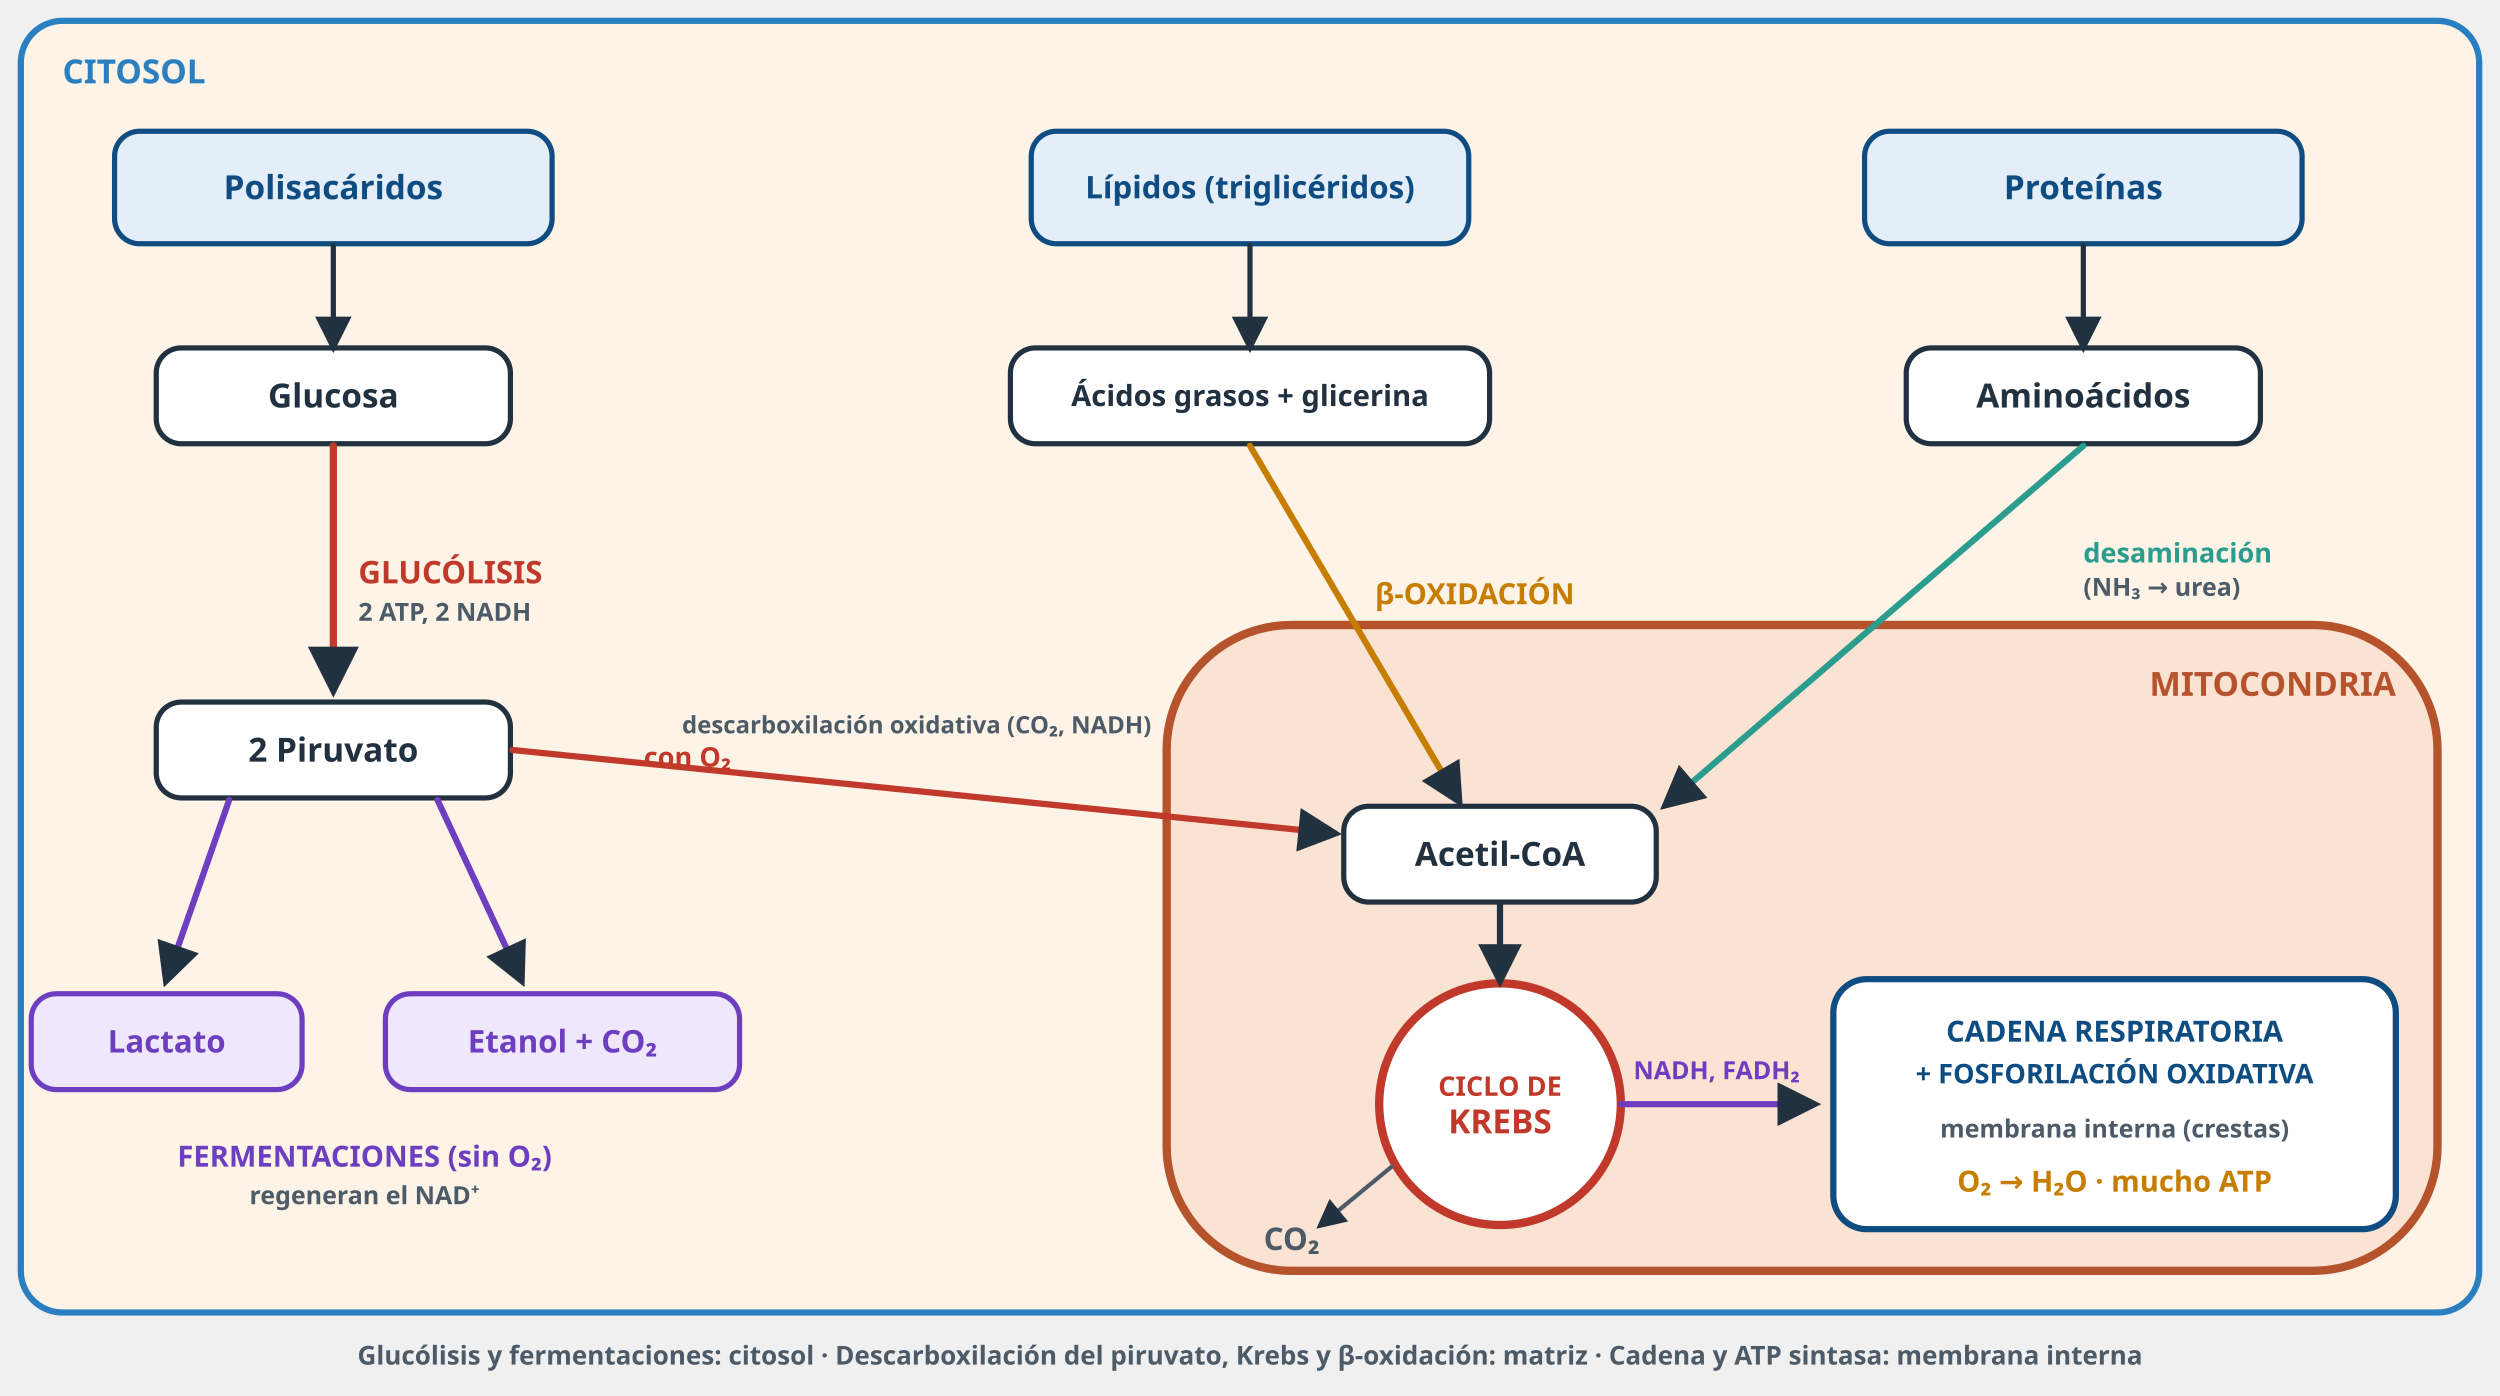
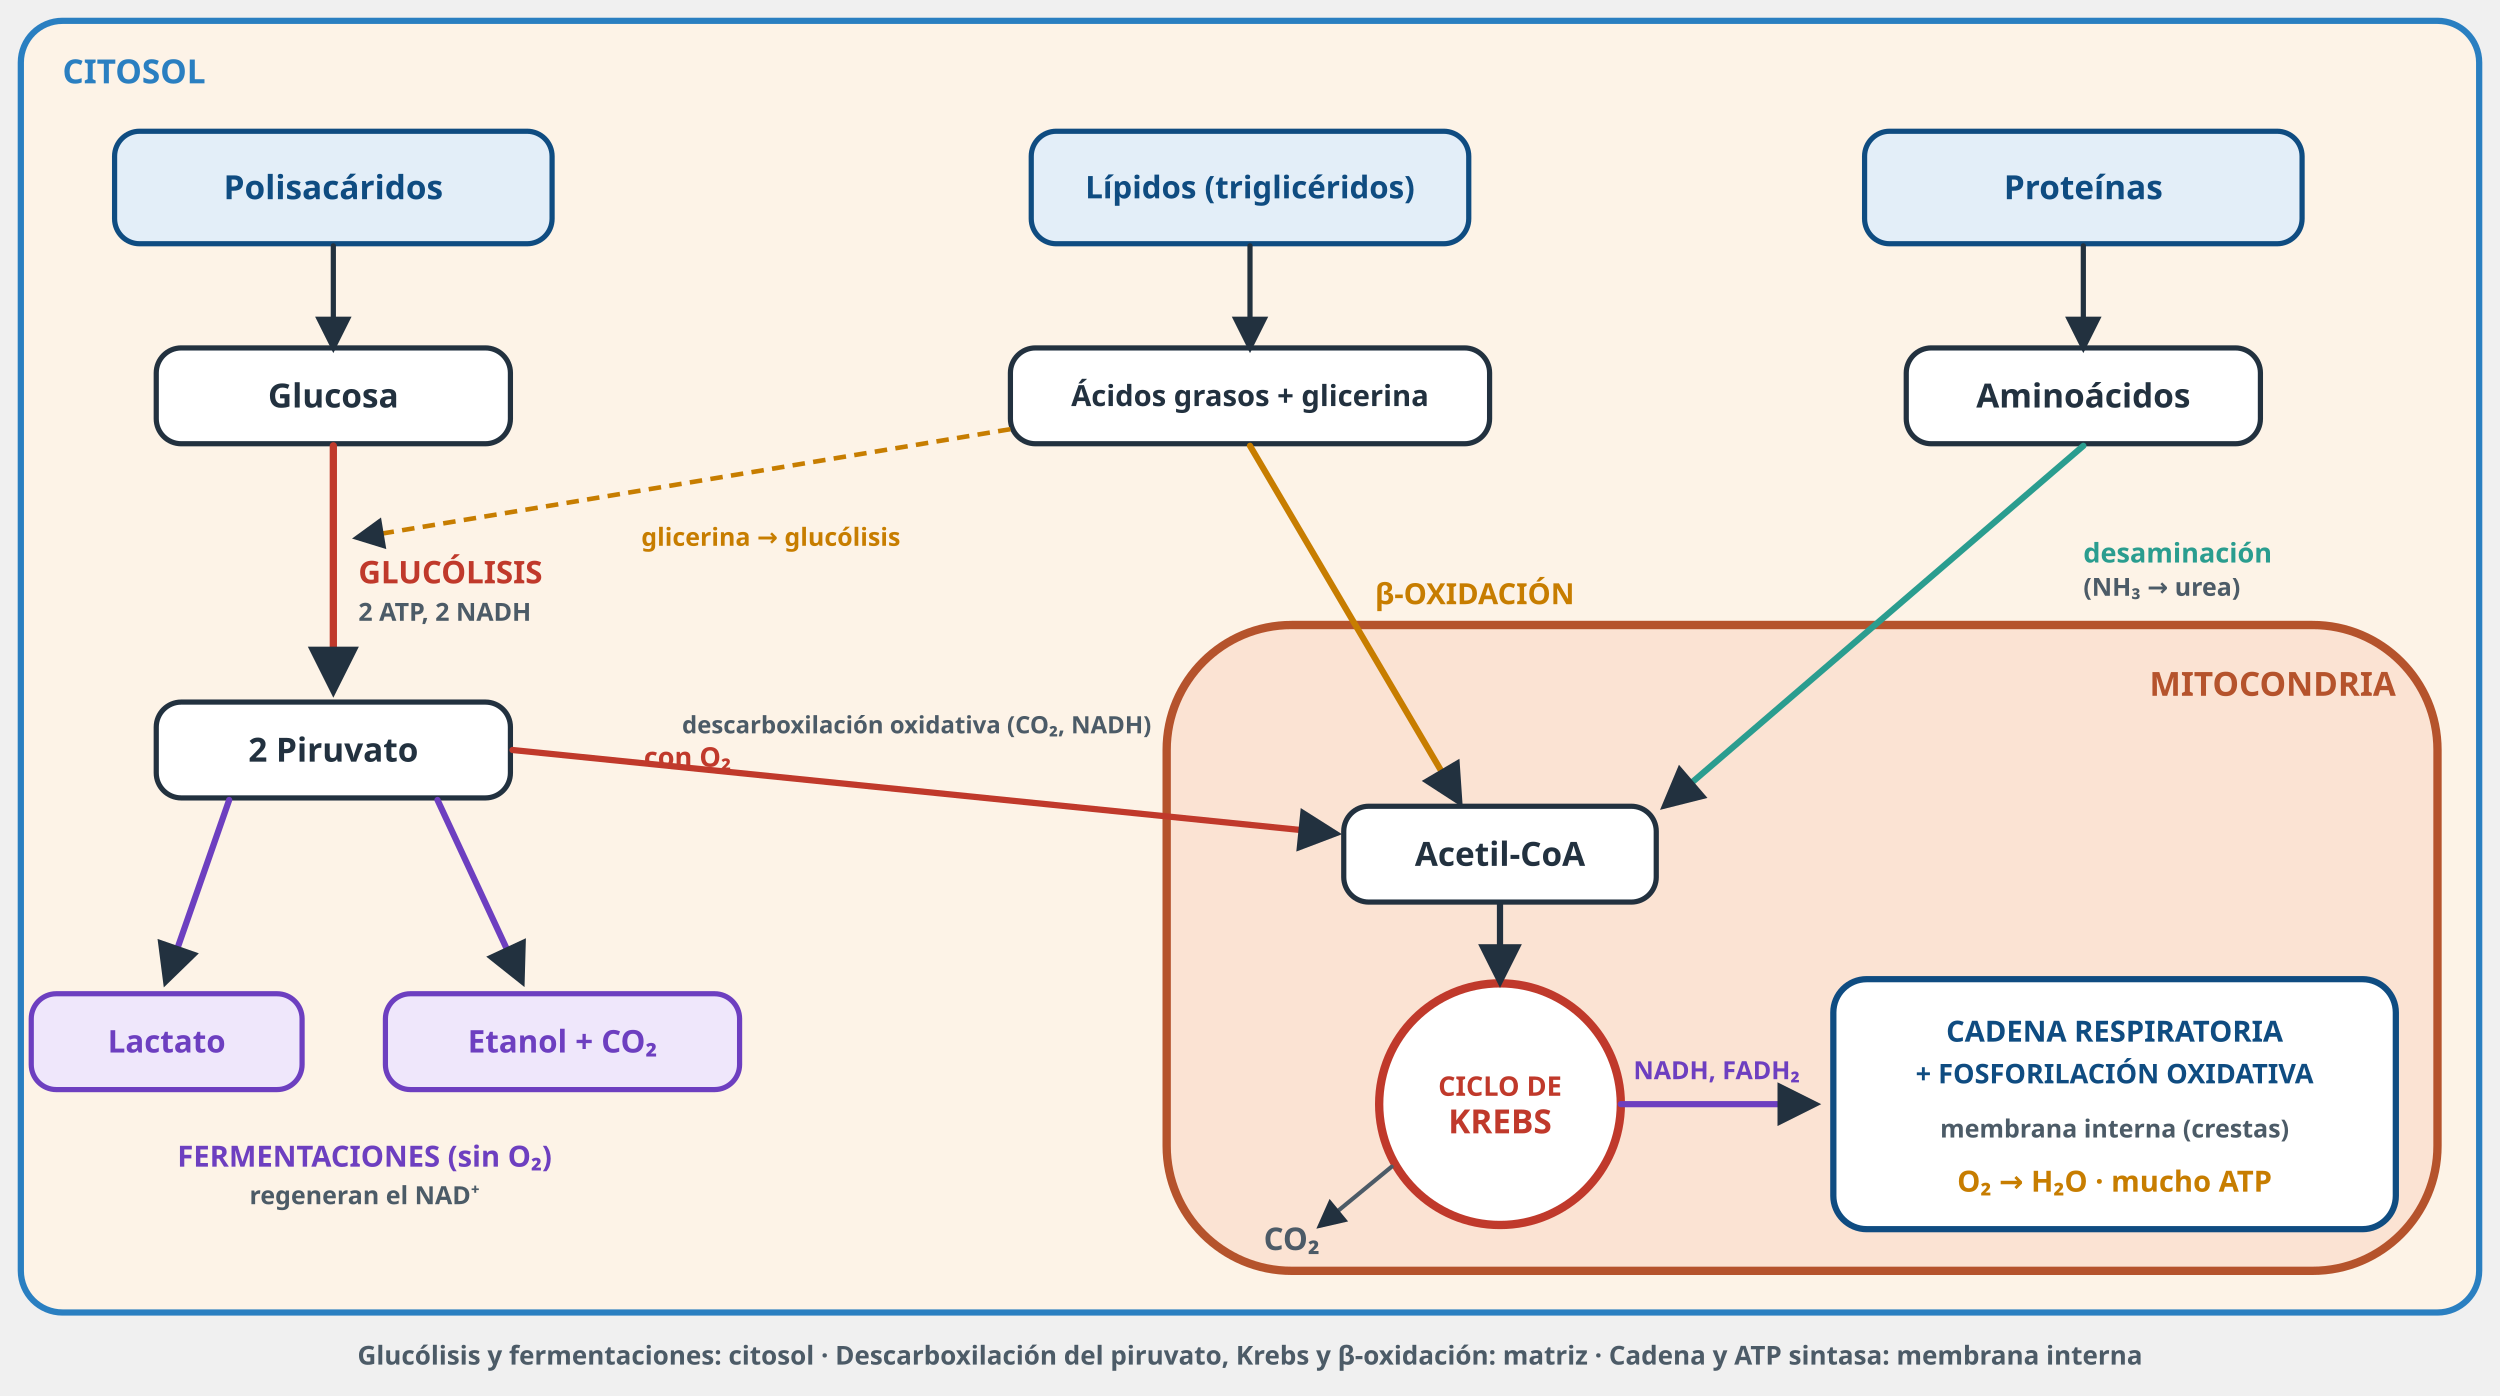
<svg xmlns="http://www.w3.org/2000/svg" viewBox="0 0 1200 670" role="img" font-family="Nunito, 'Segoe UI', system-ui, sans-serif">
  <defs>
    <marker id="fl" viewBox="0 0 10 10" refX="8" refY="5" markerWidth="7" markerHeight="7" orient="auto-start-reverse">
      <path d="M0,0 L10,5 L0,10 z" fill="#2a7fc1" />
    </marker>
    <marker id="fk" viewBox="0 0 10 10" refX="8" refY="5" markerWidth="7" markerHeight="7" orient="auto-start-reverse">
      <path d="M0,0 L10,5 L0,10 z" fill="#22313f" />
    </marker>
    <radialGradient id="gO" cx="35%" cy="35%" r="70%">
      <stop offset="0" stop-color="#f08a7e" />
      <stop offset="1" stop-color="#c0392b" />
    </radialGradient>
    <radialGradient id="gH" cx="35%" cy="35%" r="70%">
      <stop offset="0" stop-color="#ffffff" />
      <stop offset="1" stop-color="#d5dde3" />
    </radialGradient>
  </defs>
  <rect x="10" y="10" width="1180" height="620" rx="20" fill="#fdf3e7" stroke="#2a7fc1" stroke-width="3" />
  <text x="30.0" y="40.0" font-size="16" text-anchor="start" font-weight="900" fill="#2a7fc1">CITOSOL</text>
  <rect x="560" y="300" width="610" height="310" rx="60" fill="#fbe3d3" stroke="#b5532c" stroke-width="4" />
  <text x="1150.0" y="334.0" font-size="16" text-anchor="end" font-weight="900" fill="#b5532c">MITOCONDRIA</text>
  <rect x="55.0" y="63.0" width="210" height="54" rx="12" fill="#e3eef8" stroke="#0f4c81" stroke-width="2.5" />
  <text x="160.0" y="95.6" font-size="16" text-anchor="middle" font-weight="900" fill="#0f4c81">Polisacáridos</text>
  <rect x="495.0" y="63.0" width="210" height="54" rx="12" fill="#e3eef8" stroke="#0f4c81" stroke-width="2.5" />
  <text x="600.0" y="95.2" font-size="15" text-anchor="middle" font-weight="900" fill="#0f4c81">Lípidos (triglicéridos)</text>
  <rect x="895.0" y="63.0" width="210" height="54" rx="12" fill="#e3eef8" stroke="#0f4c81" stroke-width="2.5" />
  <text x="1000.0" y="95.6" font-size="16" text-anchor="middle" font-weight="900" fill="#0f4c81">Proteínas</text>
  <rect x="75.0" y="167.0" width="170" height="46" rx="12" fill="#fff" stroke="#22313f" stroke-width="2.5" />
  <text x="160.0" y="195.6" font-size="16" text-anchor="middle" font-weight="900" fill="#22313f">Glucosa</text>
  <rect x="485.0" y="167.0" width="230" height="46" rx="12" fill="#fff" stroke="#22313f" stroke-width="2.5" />
  <text x="600.0" y="194.9" font-size="14" text-anchor="middle" font-weight="900" fill="#22313f">Ácidos grasos + glicerina</text>
  <rect x="915.0" y="167.0" width="170" height="46" rx="12" fill="#fff" stroke="#22313f" stroke-width="2.5" />
  <text x="1000.0" y="195.6" font-size="16" text-anchor="middle" font-weight="900" fill="#22313f">Aminoácidos</text>
  <line x1="160.0" y1="118.0" x2="160.0" y2="166.0" stroke="#22313f" stroke-width="2.5" stroke-linecap="round" marker-end="url(#fk)" />
  <line x1="600.0" y1="118.0" x2="600.0" y2="166.0" stroke="#22313f" stroke-width="2.5" stroke-linecap="round" marker-end="url(#fk)" />
  <line x1="1000.0" y1="118.0" x2="1000.0" y2="166.0" stroke="#22313f" stroke-width="2.5" stroke-linecap="round" marker-end="url(#fk)" />
  <line x1="160.0" y1="214.0" x2="160.0" y2="330.0" stroke="#c0392b" stroke-width="3.5" stroke-linecap="round" marker-end="url(#fk)" />
  <text x="172.0" y="280.0" font-size="15" text-anchor="start" font-weight="900" fill="#c0392b">GLUCÓLISIS</text>
  <text x="172.0" y="298.0" font-size="12" text-anchor="start" font-weight="800" fill="#4c5b67">2 ATP, 2 NADH</text>
  <rect x="75.0" y="337.0" width="170" height="46" rx="12" fill="#fff" stroke="#22313f" stroke-width="2.5" />
  <text x="160.0" y="365.6" font-size="16" text-anchor="middle" font-weight="900" fill="#22313f">2 Piruvato</text>
  <line x1="110.0" y1="384.0" x2="80.0" y2="470.0" stroke="#6d3fc0" stroke-width="3" stroke-linecap="round" marker-end="url(#fk)" />
  <line x1="210.0" y1="384.0" x2="250.0" y2="470.0" stroke="#6d3fc0" stroke-width="3" stroke-linecap="round" marker-end="url(#fk)" />
  <rect x="15.0" y="477.0" width="130" height="46" rx="12" fill="#efe7fb" stroke="#6d3fc0" stroke-width="2.5" />
  <text x="80.0" y="505.2" font-size="15" text-anchor="middle" font-weight="900" fill="#6d3fc0">Lactato</text>
  <rect x="185.0" y="477.0" width="170" height="46" rx="12" fill="#efe7fb" stroke="#6d3fc0" stroke-width="2.5" />
  <text x="270.0" y="505.2" font-size="15" text-anchor="middle" font-weight="900" fill="#6d3fc0">Etanol + CO₂</text>
  <text x="175.0" y="560.0" font-size="14" text-anchor="middle" font-weight="900" fill="#6d3fc0">FERMENTACIONES (sin O₂)</text>
  <text x="175.0" y="578.0" font-size="12" text-anchor="middle" font-weight="800" fill="#4c5b67">regeneran el NAD⁺</text>
  <line x1="246.0" y1="360.0" x2="640.0" y2="400.0" stroke="#c0392b" stroke-width="3" stroke-linecap="round" marker-end="url(#fk)" />
  <text x="330.0" y="368.0" font-size="13" text-anchor="middle" font-weight="900" fill="#c0392b">con O₂</text>
  <rect x="645.0" y="387.0" width="150" height="46" rx="12" fill="#fff" stroke="#22313f" stroke-width="2.5" />
  <text x="720.0" y="415.6" font-size="16" text-anchor="middle" font-weight="900" fill="#22313f">Acetil-CoA</text>
  <text x="440.0" y="352.0" font-size="11.5" text-anchor="middle" font-weight="800" fill="#4c5b67">descarboxilación oxidativa (CO₂, NADH)</text>
  <line x1="600.0" y1="214.0" x2="700.0" y2="384.0" stroke="#c77d00" stroke-width="3" stroke-linecap="round" marker-end="url(#fk)" />
  <text x="660.0" y="290.0" font-size="14" text-anchor="start" font-weight="900" fill="#c77d00">β-OXIDACIÓN</text>
+   <path d="M485,206 L172,258" fill="none" stroke="#c77d00" stroke-width="2.2" stroke-dasharray="6 4" marker-end="url(#fk)" />
+   <text x="370.0" y="262.0" font-size="12" text-anchor="middle" font-weight="900" fill="#c77d00">glicerina → glucólisis</text>
  <line x1="1000.0" y1="214.0" x2="800.0" y2="386.0" stroke="#2a9d8f" stroke-width="3" stroke-linecap="round" marker-end="url(#fk)" />
  <text x="1000.0" y="270.0" font-size="13" text-anchor="start" font-weight="900" fill="#2a9d8f">desaminación</text>
  <text x="1000.0" y="286.0" font-size="12" text-anchor="start" font-weight="800" fill="#4c5b67">(NH₃ → urea)</text>
  <circle cx="720" cy="530" r="58" fill="#fff" stroke="#c0392b" stroke-width="4" />
  <text x="720.0" y="526.0" font-size="13" text-anchor="middle" font-weight="900" fill="#c0392b">CICLO DE</text>
  <text x="720.0" y="544.0" font-size="16" text-anchor="middle" font-weight="900" fill="#c0392b">KREBS</text>
  <line x1="720.0" y1="434.0" x2="720.0" y2="470.0" stroke="#22313f" stroke-width="3" stroke-linecap="round" marker-end="url(#fk)" />
  <text x="620.0" y="600.0" font-size="15" text-anchor="middle" font-weight="900" fill="#4c5b67">CO₂</text>
  <line x1="668.0" y1="560.0" x2="634.0" y2="588.0" stroke="#4c5b67" stroke-width="2" stroke-linecap="round" marker-end="url(#fk)" />
  <line x1="778.0" y1="530.0" x2="870.0" y2="530.0" stroke="#6d3fc0" stroke-width="3" stroke-linecap="round" marker-end="url(#fk)" />
  <text x="824.0" y="518.0" font-size="12" text-anchor="middle" font-weight="900" fill="#6d3fc0">NADH, FADH₂</text>
  <rect x="880" y="470" width="270" height="120" rx="16" fill="#fff" stroke="#0f4c81" stroke-width="3" />
  <text x="1015.0" y="500.0" font-size="14" text-anchor="middle" font-weight="900" fill="#0f4c81">CADENA RESPIRATORIA</text>
  <text x="1015.0" y="520.0" font-size="13" text-anchor="middle" font-weight="900" fill="#0f4c81">+ FOSFORILACIÓN OXIDATIVA</text>
  <text x="1015.0" y="546.0" font-size="12" text-anchor="middle" font-weight="800" fill="#4c5b67">membrana interna (crestas)</text>
  <text x="1015.0" y="572.0" font-size="14" text-anchor="middle" font-weight="900" fill="#c77d00">O₂ → H₂O · mucho ATP</text>
  <text x="600.0" y="655.0" font-size="12.5" text-anchor="middle" font-weight="800" fill="#4c5b67">Glucólisis y fermentaciones: citosol · Descarboxilación del piruvato, Krebs y β-oxidación: matriz · Cadena y ATP sintasa: membrana interna</text>
</svg>
